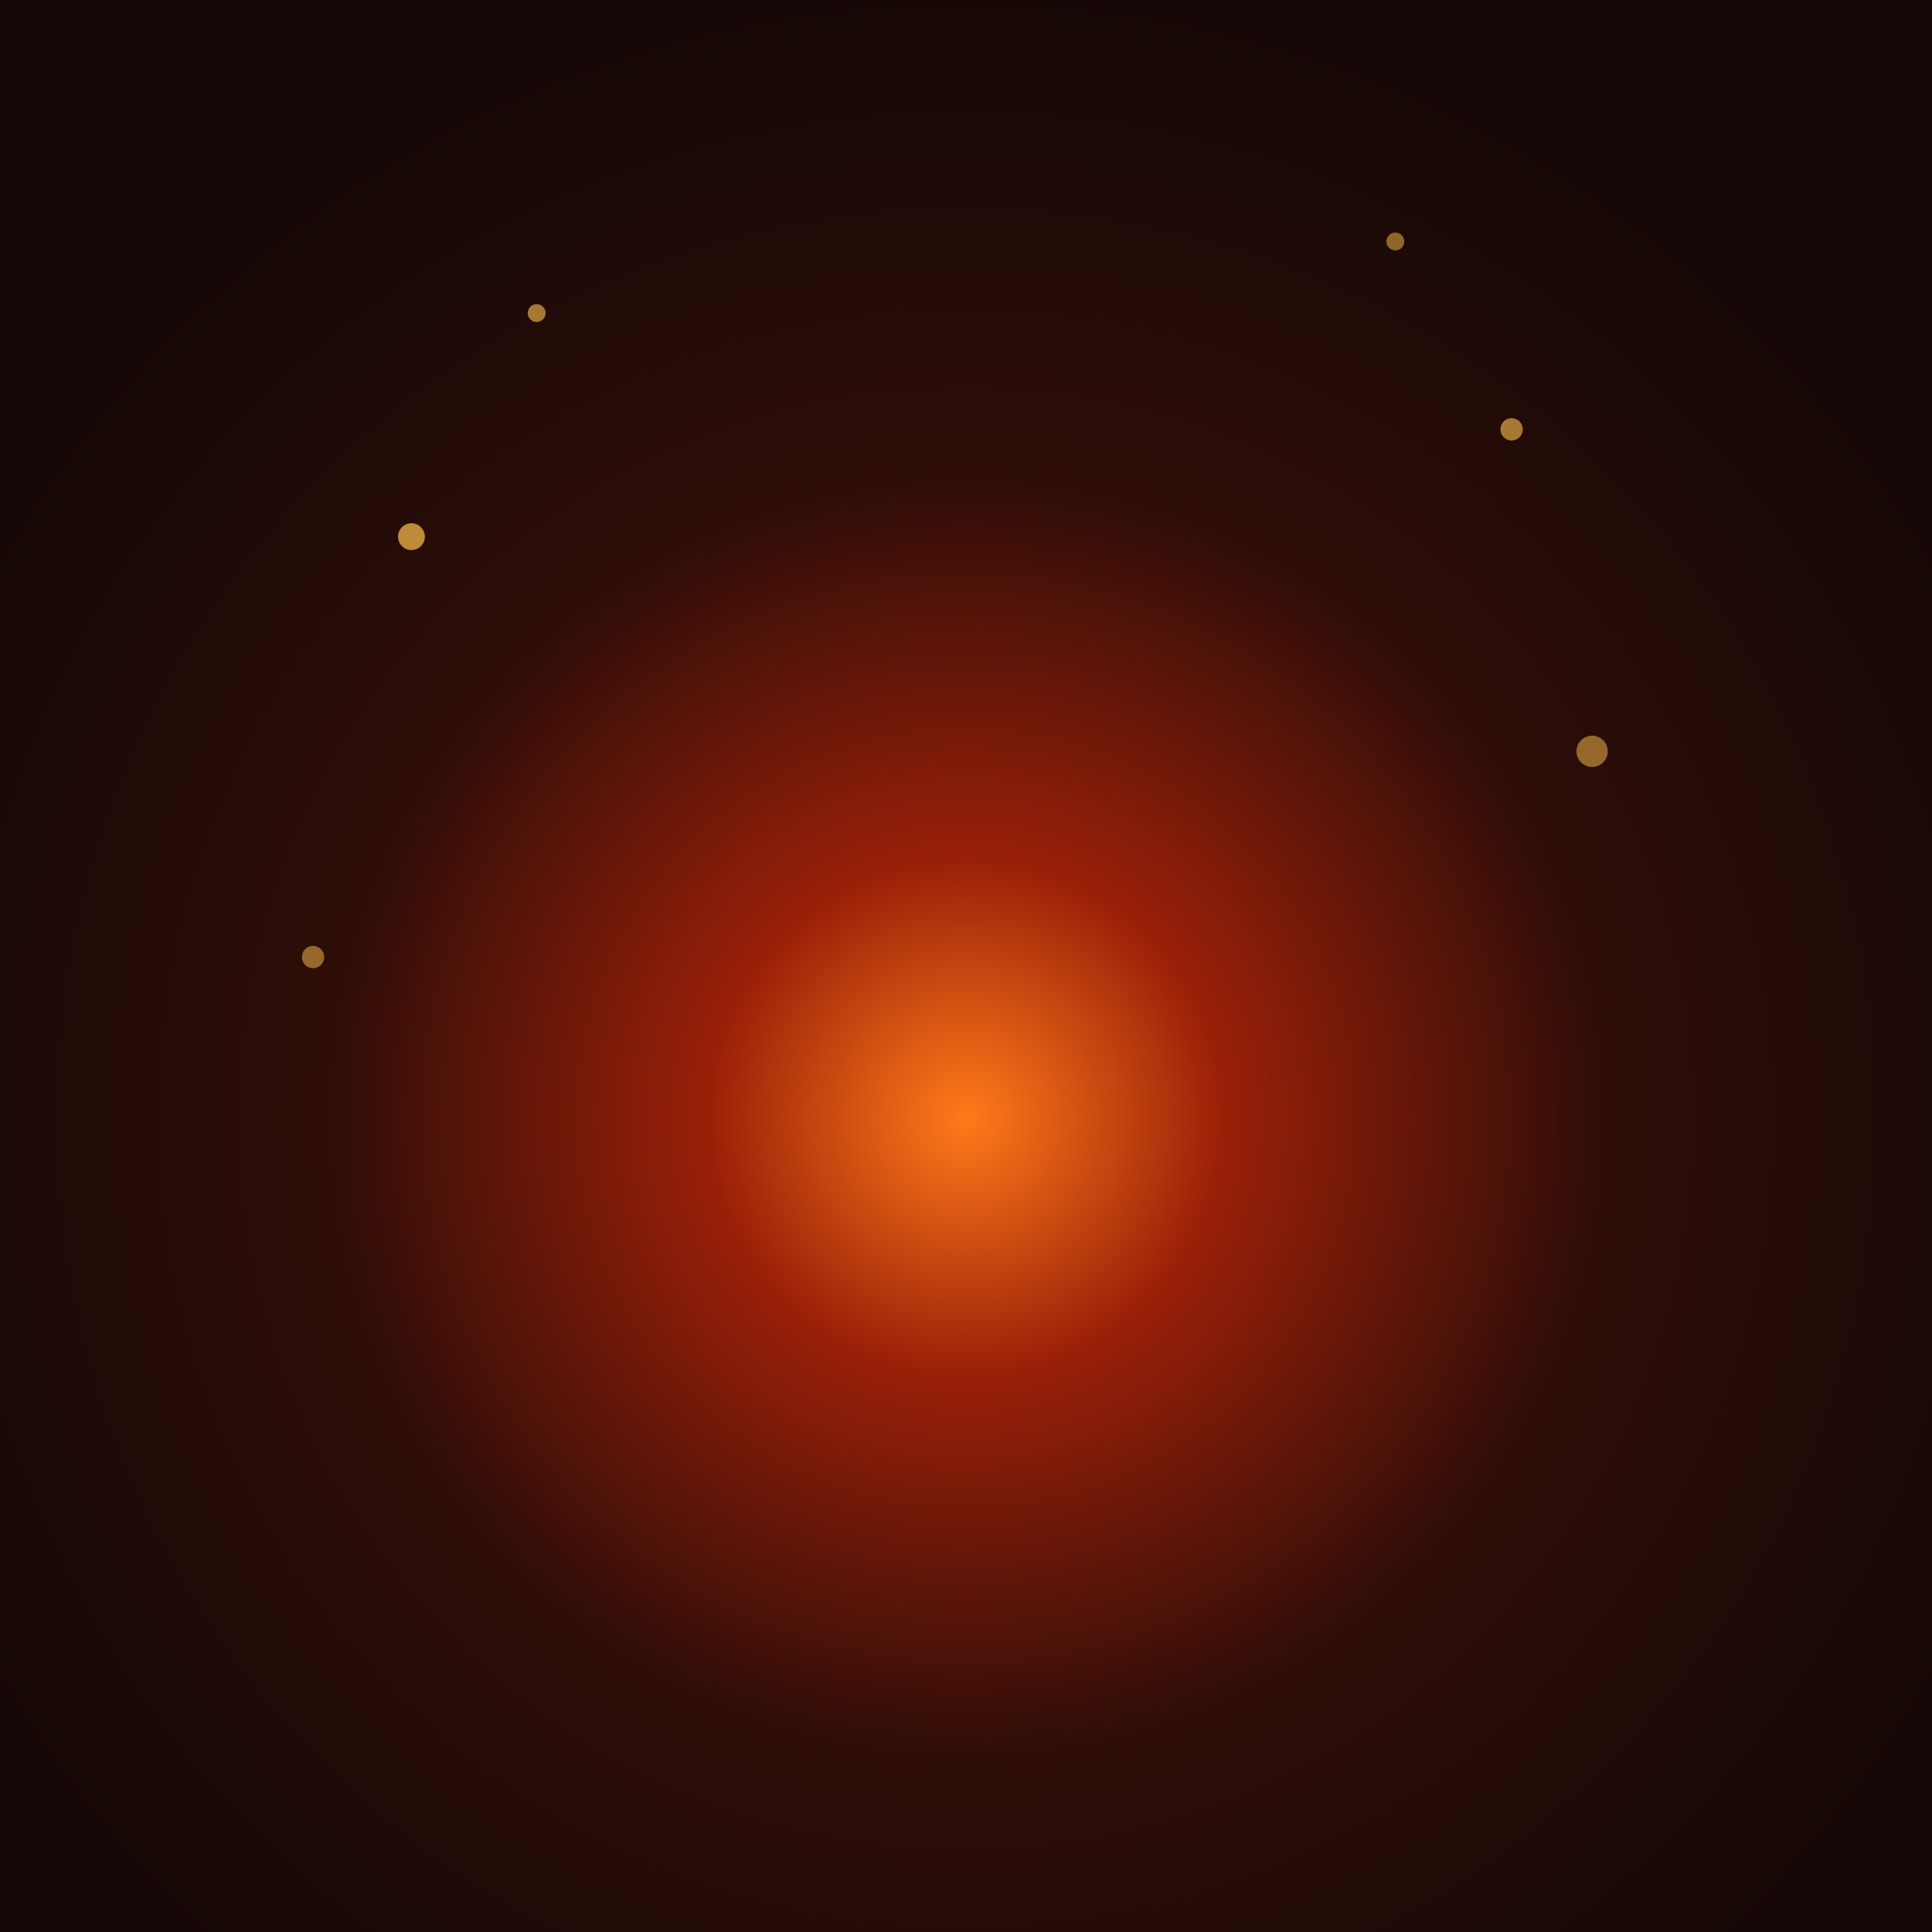
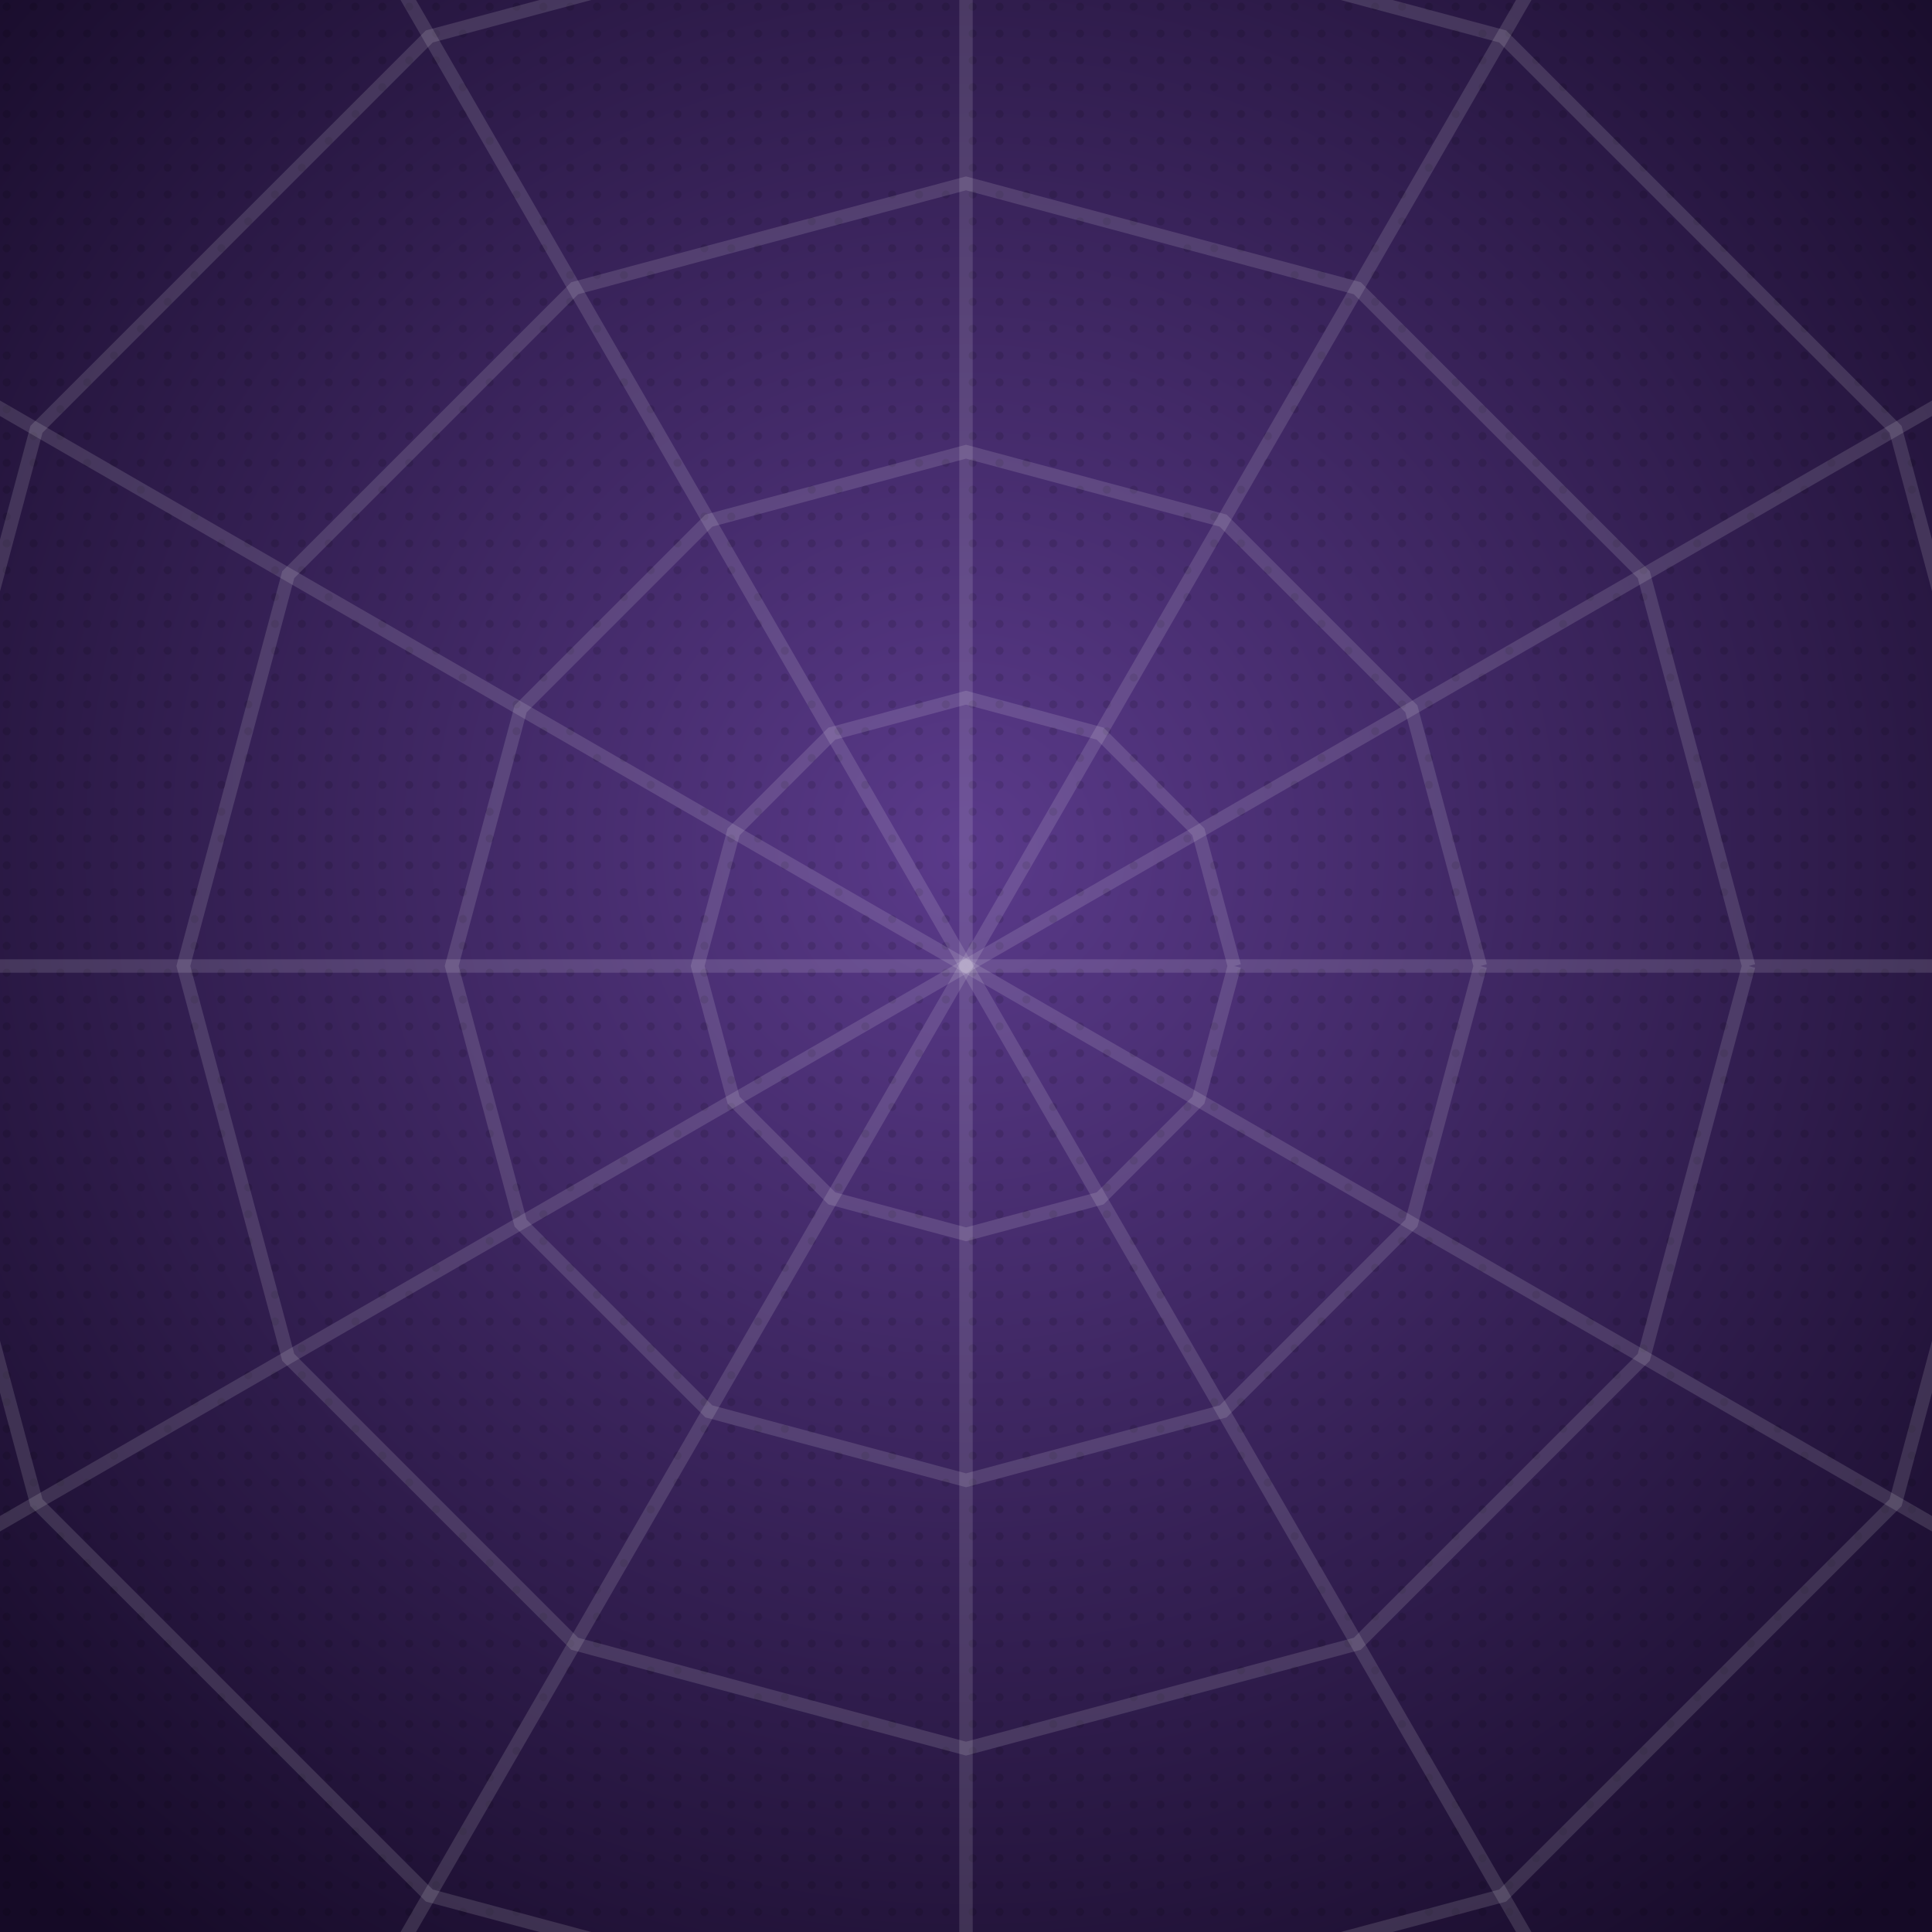
<svg xmlns="http://www.w3.org/2000/svg" width="432" height="432" viewBox="0 0 432 432">
  <defs>
-     <radialGradient id="bg" cx="216" cy="250" r="260" gradientUnits="userSpaceOnUse">
-       <stop offset="0" stop-color="#ff7a1a" />
-       <stop offset="0.22" stop-color="#9a2008" />
-       <stop offset="0.55" stop-color="#2e0d08" />
-       <stop offset="1" stop-color="#140806" />
+     <radialGradient id="felt" cx="216" cy="190" r="310" gradientUnits="userSpaceOnUse">
+       <stop offset="0" stop-color="#5a3a8a" />
+       <stop offset="1" stop-color="#150a26" />
    </radialGradient>
+     <pattern id="weave" width="6" height="6" patternUnits="userSpaceOnUse">
+       <rect width="6" height="6" fill="none" />
+       <circle cx="1.5" cy="1.5" r="0.9" fill="#000" fill-opacity="0.12" />
+     </pattern>
  </defs>
-   <rect width="432" height="432" fill="url(#bg)" />
-   <g fill="#ffc24d">
-     <circle cx="92" cy="120" r="3" opacity="0.7" />
-     <circle cx="338" cy="96" r="2.5" opacity="0.6" />
-     <circle cx="356" cy="168" r="3.5" opacity="0.5" />
-     <circle cx="70" cy="214" r="2.5" opacity="0.5" />
-     <circle cx="120" cy="70" r="2" opacity="0.6" />
-     <circle cx="312" cy="54" r="2" opacity="0.5" />
-   </g>
+   <rect width="432" height="432" fill="url(#felt)" />
+   <rect width="432" height="432" fill="url(#weave)" />
+   <line x1="216" y1="216" x2="536" y2="216" stroke="#fff" stroke-opacity="0.13" stroke-width="3" />
+   <line x1="216" y1="216" x2="493.13" y2="376" stroke="#fff" stroke-opacity="0.13" stroke-width="3" />
+   <line x1="216" y1="216" x2="376" y2="493.13" stroke="#fff" stroke-opacity="0.13" stroke-width="3" />
+   <line x1="216" y1="216" x2="216" y2="536" stroke="#fff" stroke-opacity="0.13" stroke-width="3" />
+   <line x1="216" y1="216" x2="56" y2="493.13" stroke="#fff" stroke-opacity="0.13" stroke-width="3" />
+   <line x1="216" y1="216" x2="-61.13" y2="376" stroke="#fff" stroke-opacity="0.13" stroke-width="3" />
+   <line x1="216" y1="216" x2="-104" y2="216" stroke="#fff" stroke-opacity="0.13" stroke-width="3" />
+   <line x1="216" y1="216" x2="-61.13" y2="56" stroke="#fff" stroke-opacity="0.13" stroke-width="3" />
+   <line x1="216" y1="216" x2="56" y2="-61.13" stroke="#fff" stroke-opacity="0.13" stroke-width="3" />
+   <line x1="216" y1="216" x2="216" y2="-104" stroke="#fff" stroke-opacity="0.13" stroke-width="3" />
+   <line x1="216" y1="216" x2="376" y2="-61.13" stroke="#fff" stroke-opacity="0.13" stroke-width="3" />
+   <line x1="216" y1="216" x2="493.13" y2="56" stroke="#fff" stroke-opacity="0.13" stroke-width="3" />
+   <polyline points="276,216 267.96,246 246,267.96 216,276 186,267.96 164.04,246 156,216 164.04,186 186,164.04 216,156 246,164.04 267.96,186 276,216" fill="none" stroke="#fff" stroke-opacity="0.13" stroke-width="3" />
+   <polyline points="331,216 315.59,273.5 273.5,315.59 216,331 158.5,315.59 116.41,273.5 101,216 116.41,158.5 158.5,116.41 216,101 273.5,116.41 315.59,158.5 331,216" fill="none" stroke="#fff" stroke-opacity="0.13" stroke-width="3" />
+   <polyline points="391,216 367.55,303.5 303.5,367.55 216,391 128.5,367.55 64.45,303.5 41,216 64.45,128.5 128.5,64.45 216,41 303.5,64.45 367.55,128.5 391,216" fill="none" stroke="#fff" stroke-opacity="0.13" stroke-width="3" />
+   <polyline points="456,216 423.85,336 336,423.85 216,456 96,423.85 8.15,336 -24,216 8.15,96 96,8.15 216,-24 336,8.15 423.85,96 456,216" fill="none" stroke="#fff" stroke-opacity="0.13" stroke-width="3" />
</svg>
